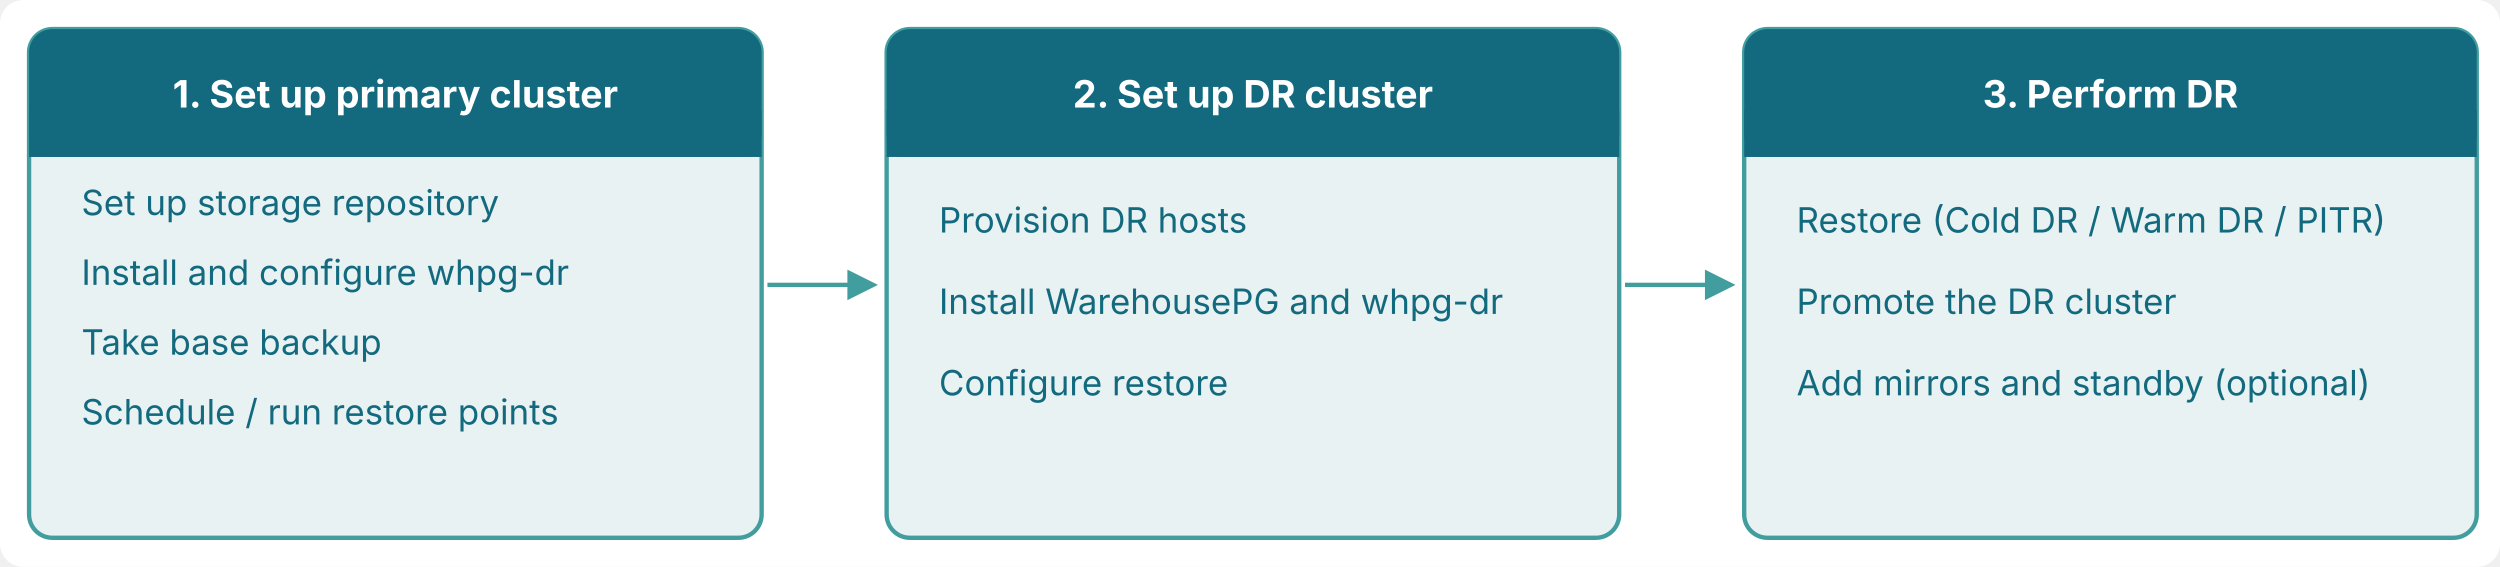
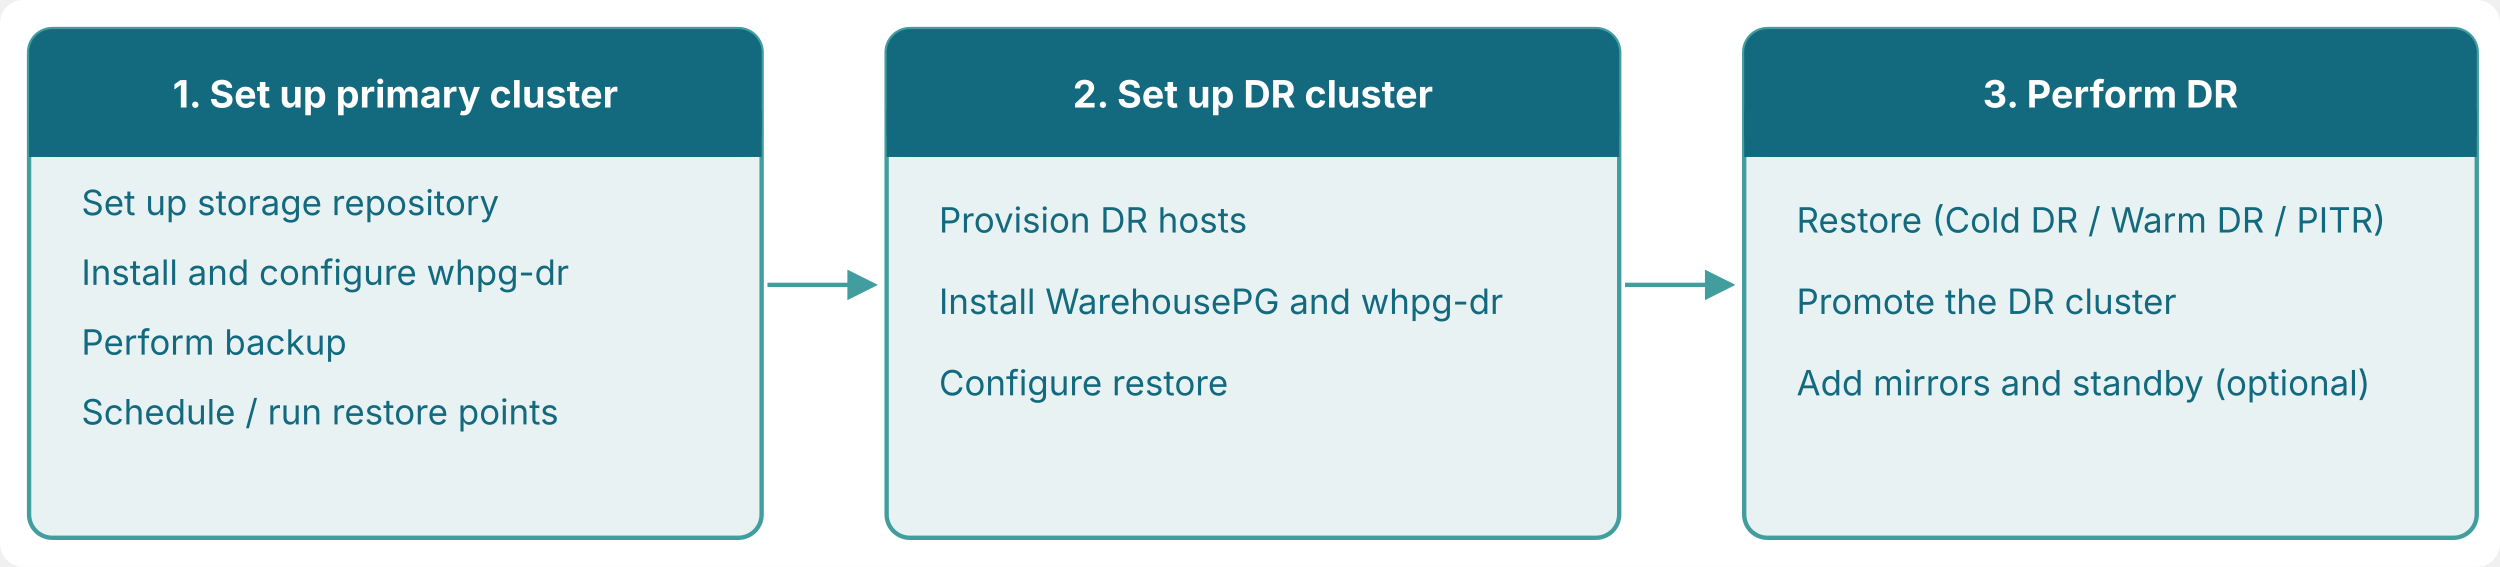
<svg xmlns="http://www.w3.org/2000/svg" viewBox="0 0 860 195" role="img" font-family="'Inter','Segoe UI',sans-serif">
  <defs>
    <marker id="arr" markerWidth="7" markerHeight="7" refX="5" refY="3.5" orient="auto">
      <path d="M0,0 L0,7 L7,3.5 z" fill="#429D9E" />
    </marker>
  </defs>
  <rect width="860" height="195" rx="8" fill="#ffffff" />
  <rect x="10" y="10" width="252" height="175" rx="8" fill="#E8F2F3" stroke="#429D9E" stroke-width="1.5" />
  <rect x="10" y="10" width="252" height="44" rx="8" fill="#136A7F" />
  <rect x="10" y="38" width="252" height="16" fill="#136A7F" />
  <text x="136" y="37" text-anchor="middle" font-size="13" font-weight="700" fill="#ffffff">1. Set up primary cluster</text>
  <text x="28" y="74" font-size="12" fill="#136A7F">Set up storage repository</text>
  <text x="28" y="98" font-size="12" fill="#136A7F">Install and configure whpg-dr</text>
-   <text x="28" y="122" font-size="12" fill="#136A7F">Take base backup</text>
+   <text x="28" y="122" font-size="12" fill="#136A7F">Perform backup</text>
  <text x="28" y="146" font-size="12" fill="#136A7F">Schedule / run restore points</text>
  <line x1="264" y1="98" x2="299" y2="98" stroke="#429D9E" stroke-width="1.5" marker-end="url(#arr)" />
  <rect x="305" y="10" width="252" height="175" rx="8" fill="#E8F2F3" stroke="#429D9E" stroke-width="1.5" />
  <rect x="305" y="10" width="252" height="44" rx="8" fill="#136A7F" />
  <rect x="305" y="38" width="252" height="16" fill="#136A7F" />
  <text x="431" y="37" text-anchor="middle" font-size="13" font-weight="700" fill="#ffffff">2. Set up DR cluster</text>
  <text x="323" y="80" font-size="12" fill="#136A7F">Provision DR hosts</text>
  <text x="323" y="108" font-size="12" fill="#136A7F">Install WarehousePG and whpg-dr</text>
  <text x="323" y="136" font-size="12" fill="#136A7F">Configure restore</text>
  <line x1="559" y1="98" x2="594" y2="98" stroke="#429D9E" stroke-width="1.5" marker-end="url(#arr)" />
  <rect x="600" y="10" width="252" height="175" rx="8" fill="#E8F2F3" stroke="#429D9E" stroke-width="1.5" />
  <rect x="600" y="10" width="252" height="44" rx="8" fill="#136A7F" />
  <rect x="600" y="38" width="252" height="16" fill="#136A7F" />
  <text x="726" y="37" text-anchor="middle" font-size="13" font-weight="700" fill="#ffffff">3. Perform DR</text>
  <text x="618" y="80" font-size="12" fill="#136A7F">Restore (Cold DR / Warm DR / PITR)</text>
  <text x="618" y="108" font-size="12" fill="#136A7F">Promote the DR cluster</text>
  <text x="618" y="136" font-size="12" fill="#136A7F">Add mirrors and standby (optional)</text>
</svg>
